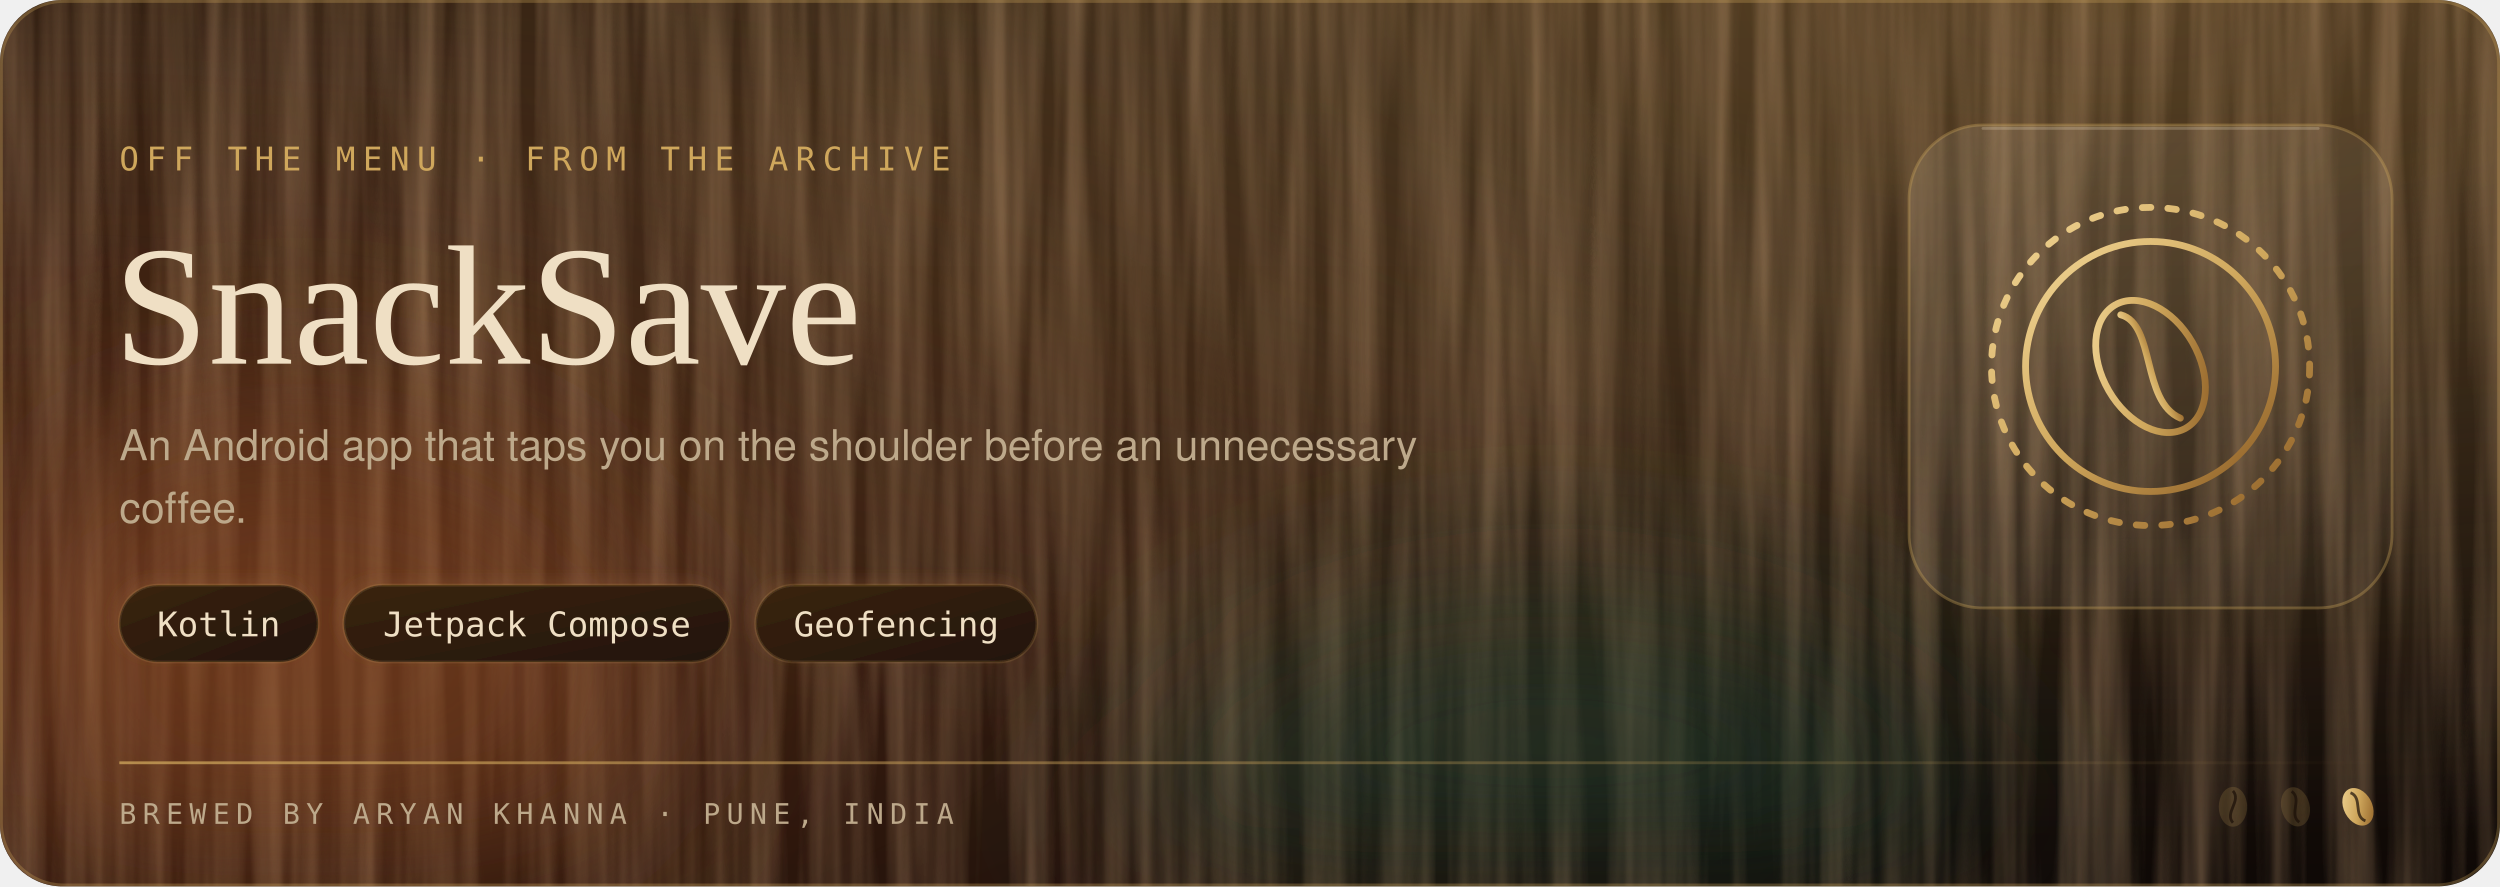
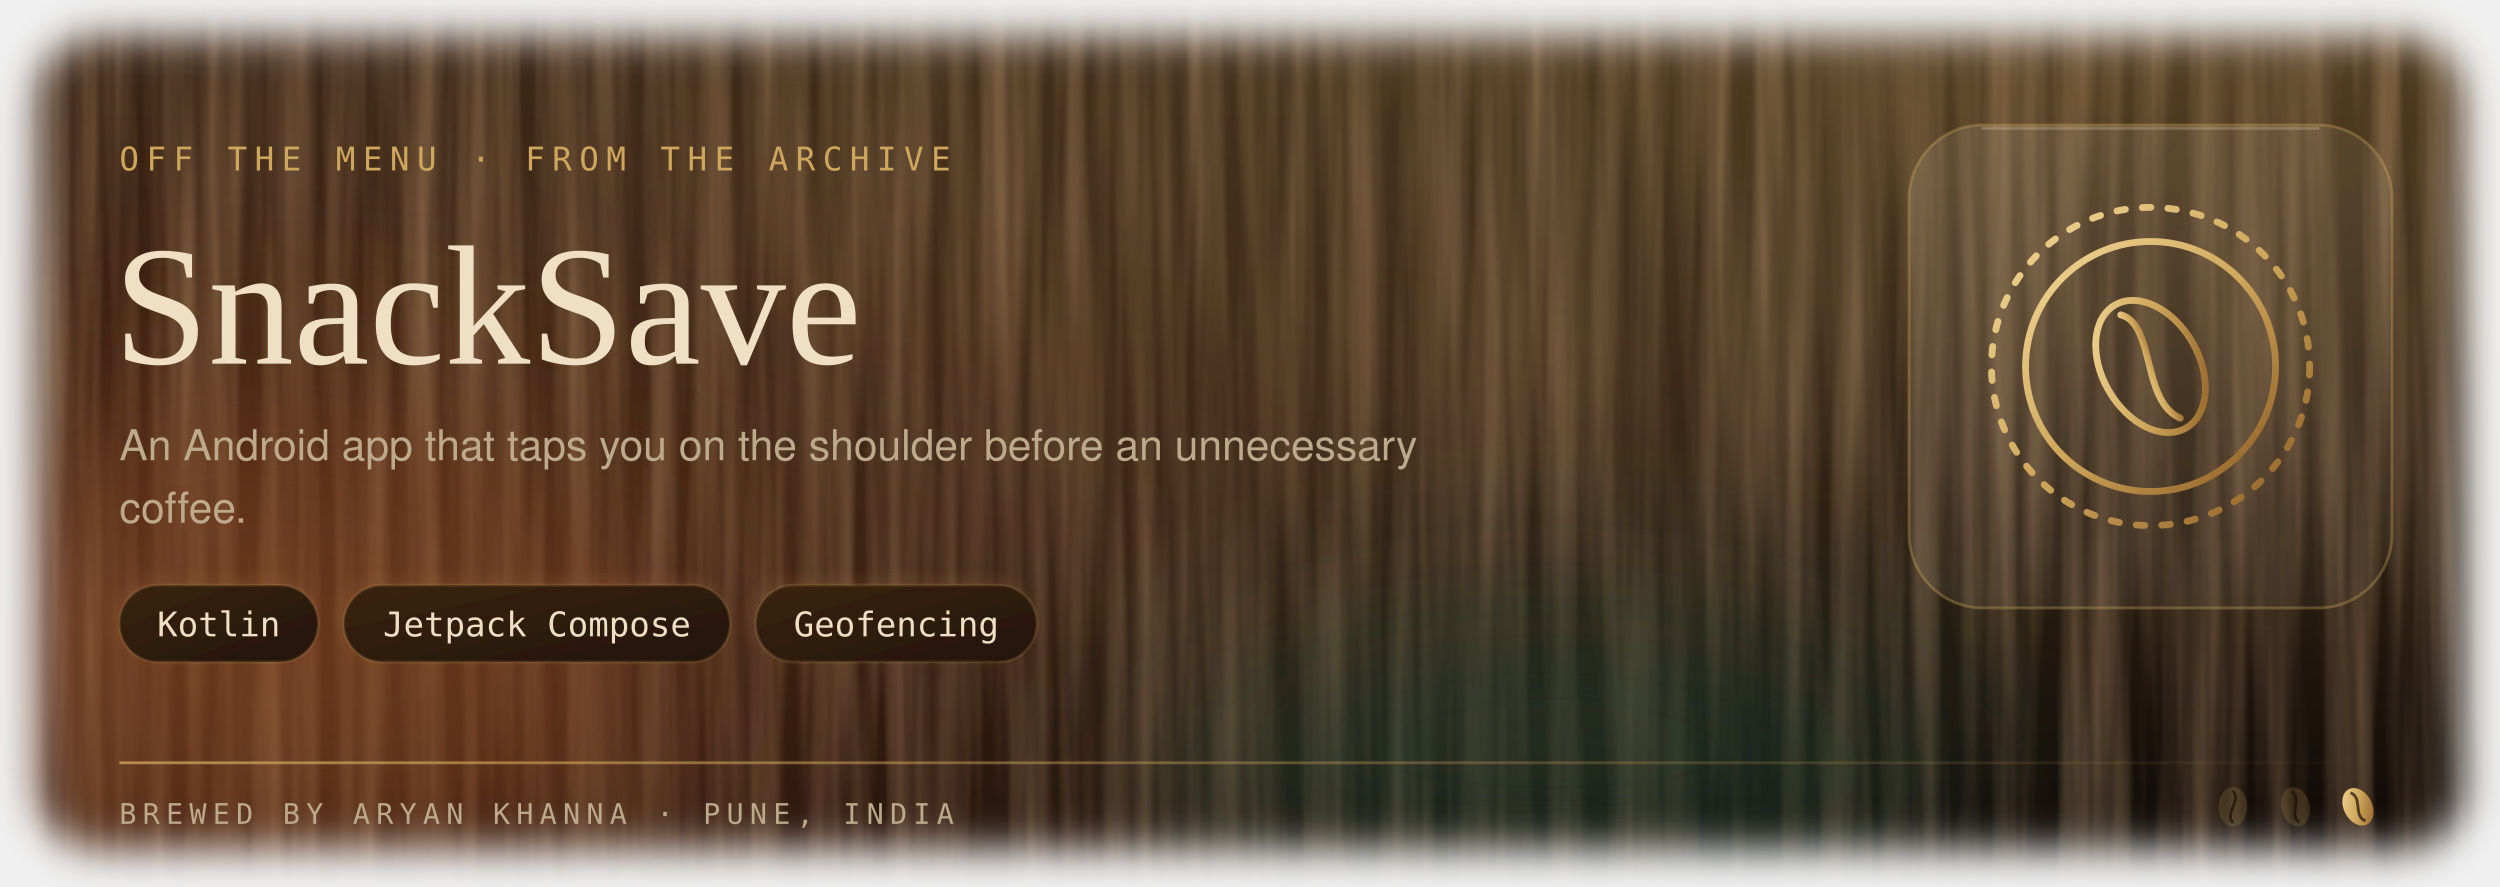
<svg xmlns="http://www.w3.org/2000/svg" viewBox="0 0 880 312" width="100%" role="img" aria-label="SnackSave: An Android app that taps you on the shoulder before an unnecessary coffee.">
  <defs>
    <linearGradient id="wall" x1="0" y1="0" x2="0" y2="1">
      <stop offset="0" stop-color="#24150c" />
      <stop offset=".6" stop-color="#170e09" />
      <stop offset="1" stop-color="#0f0906" />
    </linearGradient>
    <radialGradient id="lamp" cx=".84" cy="0" r=".95">
      <stop offset="0" stop-color="#cfa75c" stop-opacity=".30" />
      <stop offset="1" stop-color="#cfa75c" stop-opacity="0" />
    </radialGradient>
    <radialGradient id="ember" cx="0" cy=".7" r=".8">
      <stop offset="0" stop-color="#7a3a1e" stop-opacity=".55" />
      <stop offset="1" stop-color="#7a3a1e" stop-opacity="0" />
    </radialGradient>
    <linearGradient id="glass" x1="0" y1="0" x2="1" y2="1">
      <stop offset="0" stop-color="#efdfc4" stop-opacity=".13" />
      <stop offset="1" stop-color="#efdfc4" stop-opacity=".03" />
    </linearGradient>
    <linearGradient id="green" x1="0" y1="0" x2="1" y2="1">
      <stop offset="0" stop-color="#1d4435" stop-opacity=".85" />
      <stop offset="1" stop-color="#efdfc4" stop-opacity=".04" />
    </linearGradient>
    <linearGradient id="brass" x1="0" y1="0" x2="1" y2="1">
      <stop offset="0" stop-color="#f3d898" />
      <stop offset=".5" stop-color="#cfa75c" />
      <stop offset="1" stop-color="#8a5a22" />
    </linearGradient>
    <linearGradient id="neo" x1="0" y1="0" x2="1" y2="1">
      <stop offset="0" stop-color="#3a2411" />
      <stop offset="1" stop-color="#22140b" />
    </linearGradient>
    <linearGradient id="fade" x1="0" y1="0" x2="1" y2="0">
      <stop offset="0" stop-color="#cfa75c" stop-opacity=".75" />
      <stop offset="1" stop-color="#cfa75c" stop-opacity="0" />
    </linearGradient>
    <filter id="grain" x="0" y="0" width="100%" height="100%">
      <feTurbulence type="fractalNoise" baseFrequency=".11 .005" numOctaves="3" seed="7" />
      <feColorMatrix values="0 0 0 0 .62  0 0 0 0 .38  0 0 0 0 .2  1.4 0 0 0 -.42" />
    </filter>
    <filter id="blur" x="-60%" y="-60%" width="220%" height="220%">
      <feGaussianBlur stdDeviation="36" />
    </filter>
+     <filter id="soft" x="-10%" y="-20%" width="120%" height="140%">
+       <feGaussianBlur stdDeviation="7" />
+     </filter>
    <filter id="lift" x="-20%" y="-40%" width="140%" height="190%">
      <feDropShadow dx="3" dy="4" stdDeviation="4" flood-color="#000" flood-opacity=".6" />
      <feDropShadow dx="-2" dy="-2" stdDeviation="2.5" flood-color="#96623a" flood-opacity=".26" />
    </filter>
+     <mask id="feather">
+       <rect x="13" y="13" width="854" height="286" rx="22" fill="#fff" filter="url(#soft)" />
+     </mask>
    <clipPath id="clip">
      <rect width="880" height="312" rx="22" />
    </clipPath>
  </defs>
-   <g clip-path="url(#clip)">
+   <g mask="url(#feather)">
    <rect width="880" height="312" fill="url(#wall)" />
    <rect width="880" height="312" fill="url(#ember)" />
    <rect width="880" height="312" fill="url(#lamp)" />
    <rect width="880" height="312" filter="url(#grain)" opacity=".5" />
    <ellipse cx="106" cy="234" rx="130" ry="90" fill="#8a4a22" opacity=".5" filter="url(#blur)">
      <animateTransform attributeName="transform" type="translate" values="0 0;34 -18;-18 12;0 0" dur="24s" repeatCount="indefinite" />
    </ellipse>
    <ellipse cx="546" cy="296" rx="150" ry="80" fill="#1d4435" opacity=".55" filter="url(#blur)">
      <animateTransform attributeName="transform" type="translate" values="0 0;-40 -14;22 10;0 0" dur="29s" repeatCount="indefinite" />
    </ellipse>
  </g>
-   <rect x=".5" y=".5" width="879" height="311" rx="22" fill="none" stroke="#cfa75c" stroke-opacity=".3" />
  <text x="42" y="60" font-family="'SF Mono',Menlo,Consolas,'DejaVu Sans Mono',monospace" font-size="11.5" fill="#cfa75c" letter-spacing="2.6">OFF THE MENU · FROM THE ARCHIVE</text>
  <text x="40" y="128" font-family="'Bodoni 72','Bodoni MT',Didot,'Playfair Display',Georgia,'Times New Roman',serif" font-size="60" fill="#efdfc4">SnackSave</text>
  <text x="42" y="162" font-family="'Helvetica Neue',Helvetica,Arial,sans-serif" font-size="15" fill="#bda98b">An Android app that taps you on the shoulder before an unnecessary</text>
  <text x="42" y="184" font-family="'Helvetica Neue',Helvetica,Arial,sans-serif" font-size="15" fill="#bda98b">coffee.</text>
  <g filter="url(#lift)">
    <rect x="42" y="206" width="70" height="27" rx="13.5" fill="url(#neo)" stroke="#cfa75c" stroke-opacity=".16" />
  </g>
  <text x="77.0" y="224" font-family="'SF Mono',Menlo,Consolas,'DejaVu Sans Mono',monospace" font-size="12" fill="#efdfc4" text-anchor="middle">Kotlin</text>
  <g filter="url(#lift)">
    <rect x="121" y="206" width="136" height="27" rx="13.5" fill="url(#neo)" stroke="#cfa75c" stroke-opacity=".16" />
  </g>
  <text x="189.0" y="224" font-family="'SF Mono',Menlo,Consolas,'DejaVu Sans Mono',monospace" font-size="12" fill="#efdfc4" text-anchor="middle">Jetpack Compose</text>
  <g filter="url(#lift)">
    <rect x="266" y="206" width="99" height="27" rx="13.5" fill="url(#neo)" stroke="#cfa75c" stroke-opacity=".16" />
  </g>
  <text x="315.5" y="224" font-family="'SF Mono',Menlo,Consolas,'DejaVu Sans Mono',monospace" font-size="12" fill="#efdfc4" text-anchor="middle">Geofencing</text>
  <rect x="672" y="44" width="170" height="170" rx="26" fill="url(#glass)" stroke="#cfa75c" stroke-opacity=".34" />
  <path d="M698 45.2 H816" stroke="#fff0d2" stroke-opacity=".22" stroke-linecap="round" />
  <g transform="translate(672,44)">
    <g fill="none" stroke="url(#brass)" stroke-width="2.4" stroke-linecap="round" stroke-linejoin="round">
      <circle cx="85" cy="85" r="56" stroke-dasharray="3 6" />
      <circle cx="85" cy="85" r="44" />
      <g transform="translate(85,85) rotate(-30)">
        <ellipse rx="17" ry="25" />
        <path d="M0 -21c9 9 -9 30 0 42" />
      </g>
    </g>
  </g>
  <rect x="42" y="268" width="796" height="1" fill="url(#fade)" />
  <text x="42" y="290" font-family="'SF Mono',Menlo,Consolas,'DejaVu Sans Mono',monospace" font-size="10" fill="#bda98b" letter-spacing="2.2">BREWED BY ARYAN KHANNA · PUNE, INDIA</text>
  <g transform="translate(830,284) rotate(-28)">
    <ellipse rx="5.0" ry="7" fill="url(#brass)" />
    <path d="M0 -5.6c3.1 3.5 -3.1 7.7 0 11.2" fill="none" stroke="#1a0f08" stroke-opacity=".7" stroke-width="1" />
  </g>
  <g transform="translate(808,284) rotate(-14)">
    <ellipse rx="5.0" ry="7" fill="#cfa75c" fill-opacity=".18" />
    <path d="M0 -5.6c3.1 3.5 -3.1 7.7 0 11.2" fill="none" stroke="#1a0f08" stroke-opacity=".7" stroke-width="1" />
  </g>
  <g transform="translate(786,284) rotate(0)">
    <ellipse rx="5.0" ry="7" fill="#cfa75c" fill-opacity=".18" />
    <path d="M0 -5.6c3.1 3.5 -3.1 7.7 0 11.2" fill="none" stroke="#1a0f08" stroke-opacity=".7" stroke-width="1" />
  </g>
</svg>
